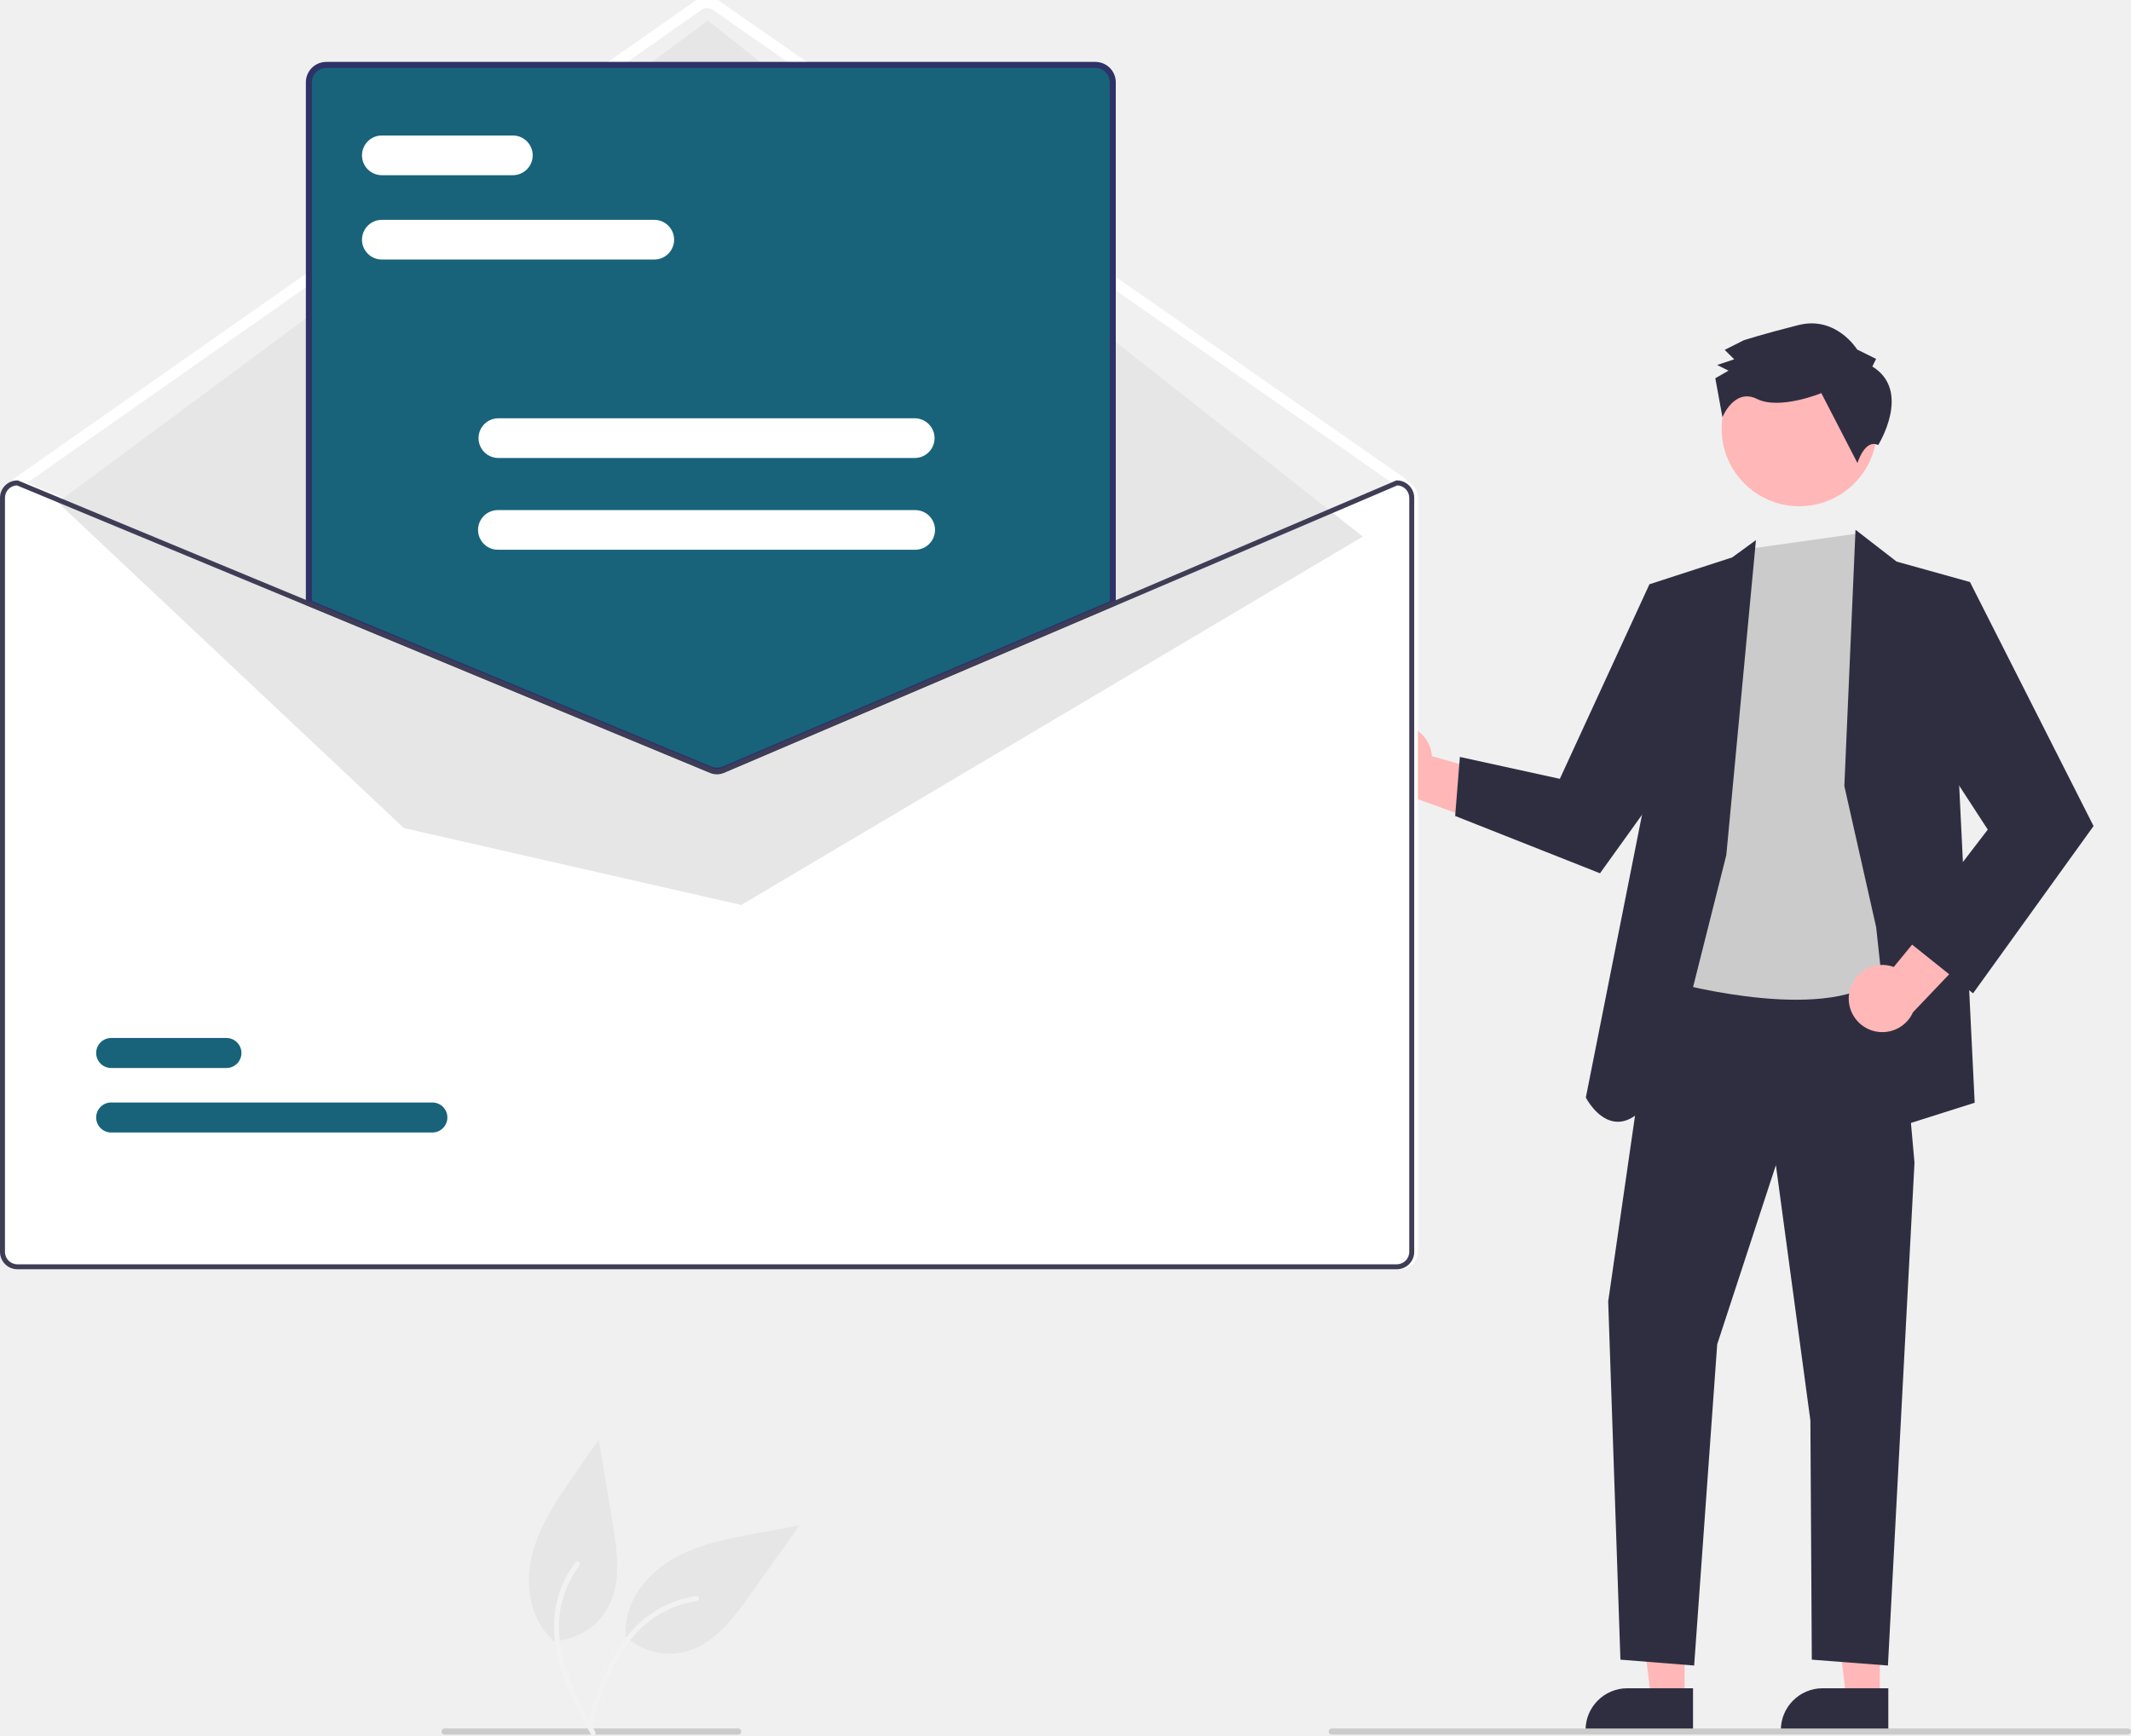
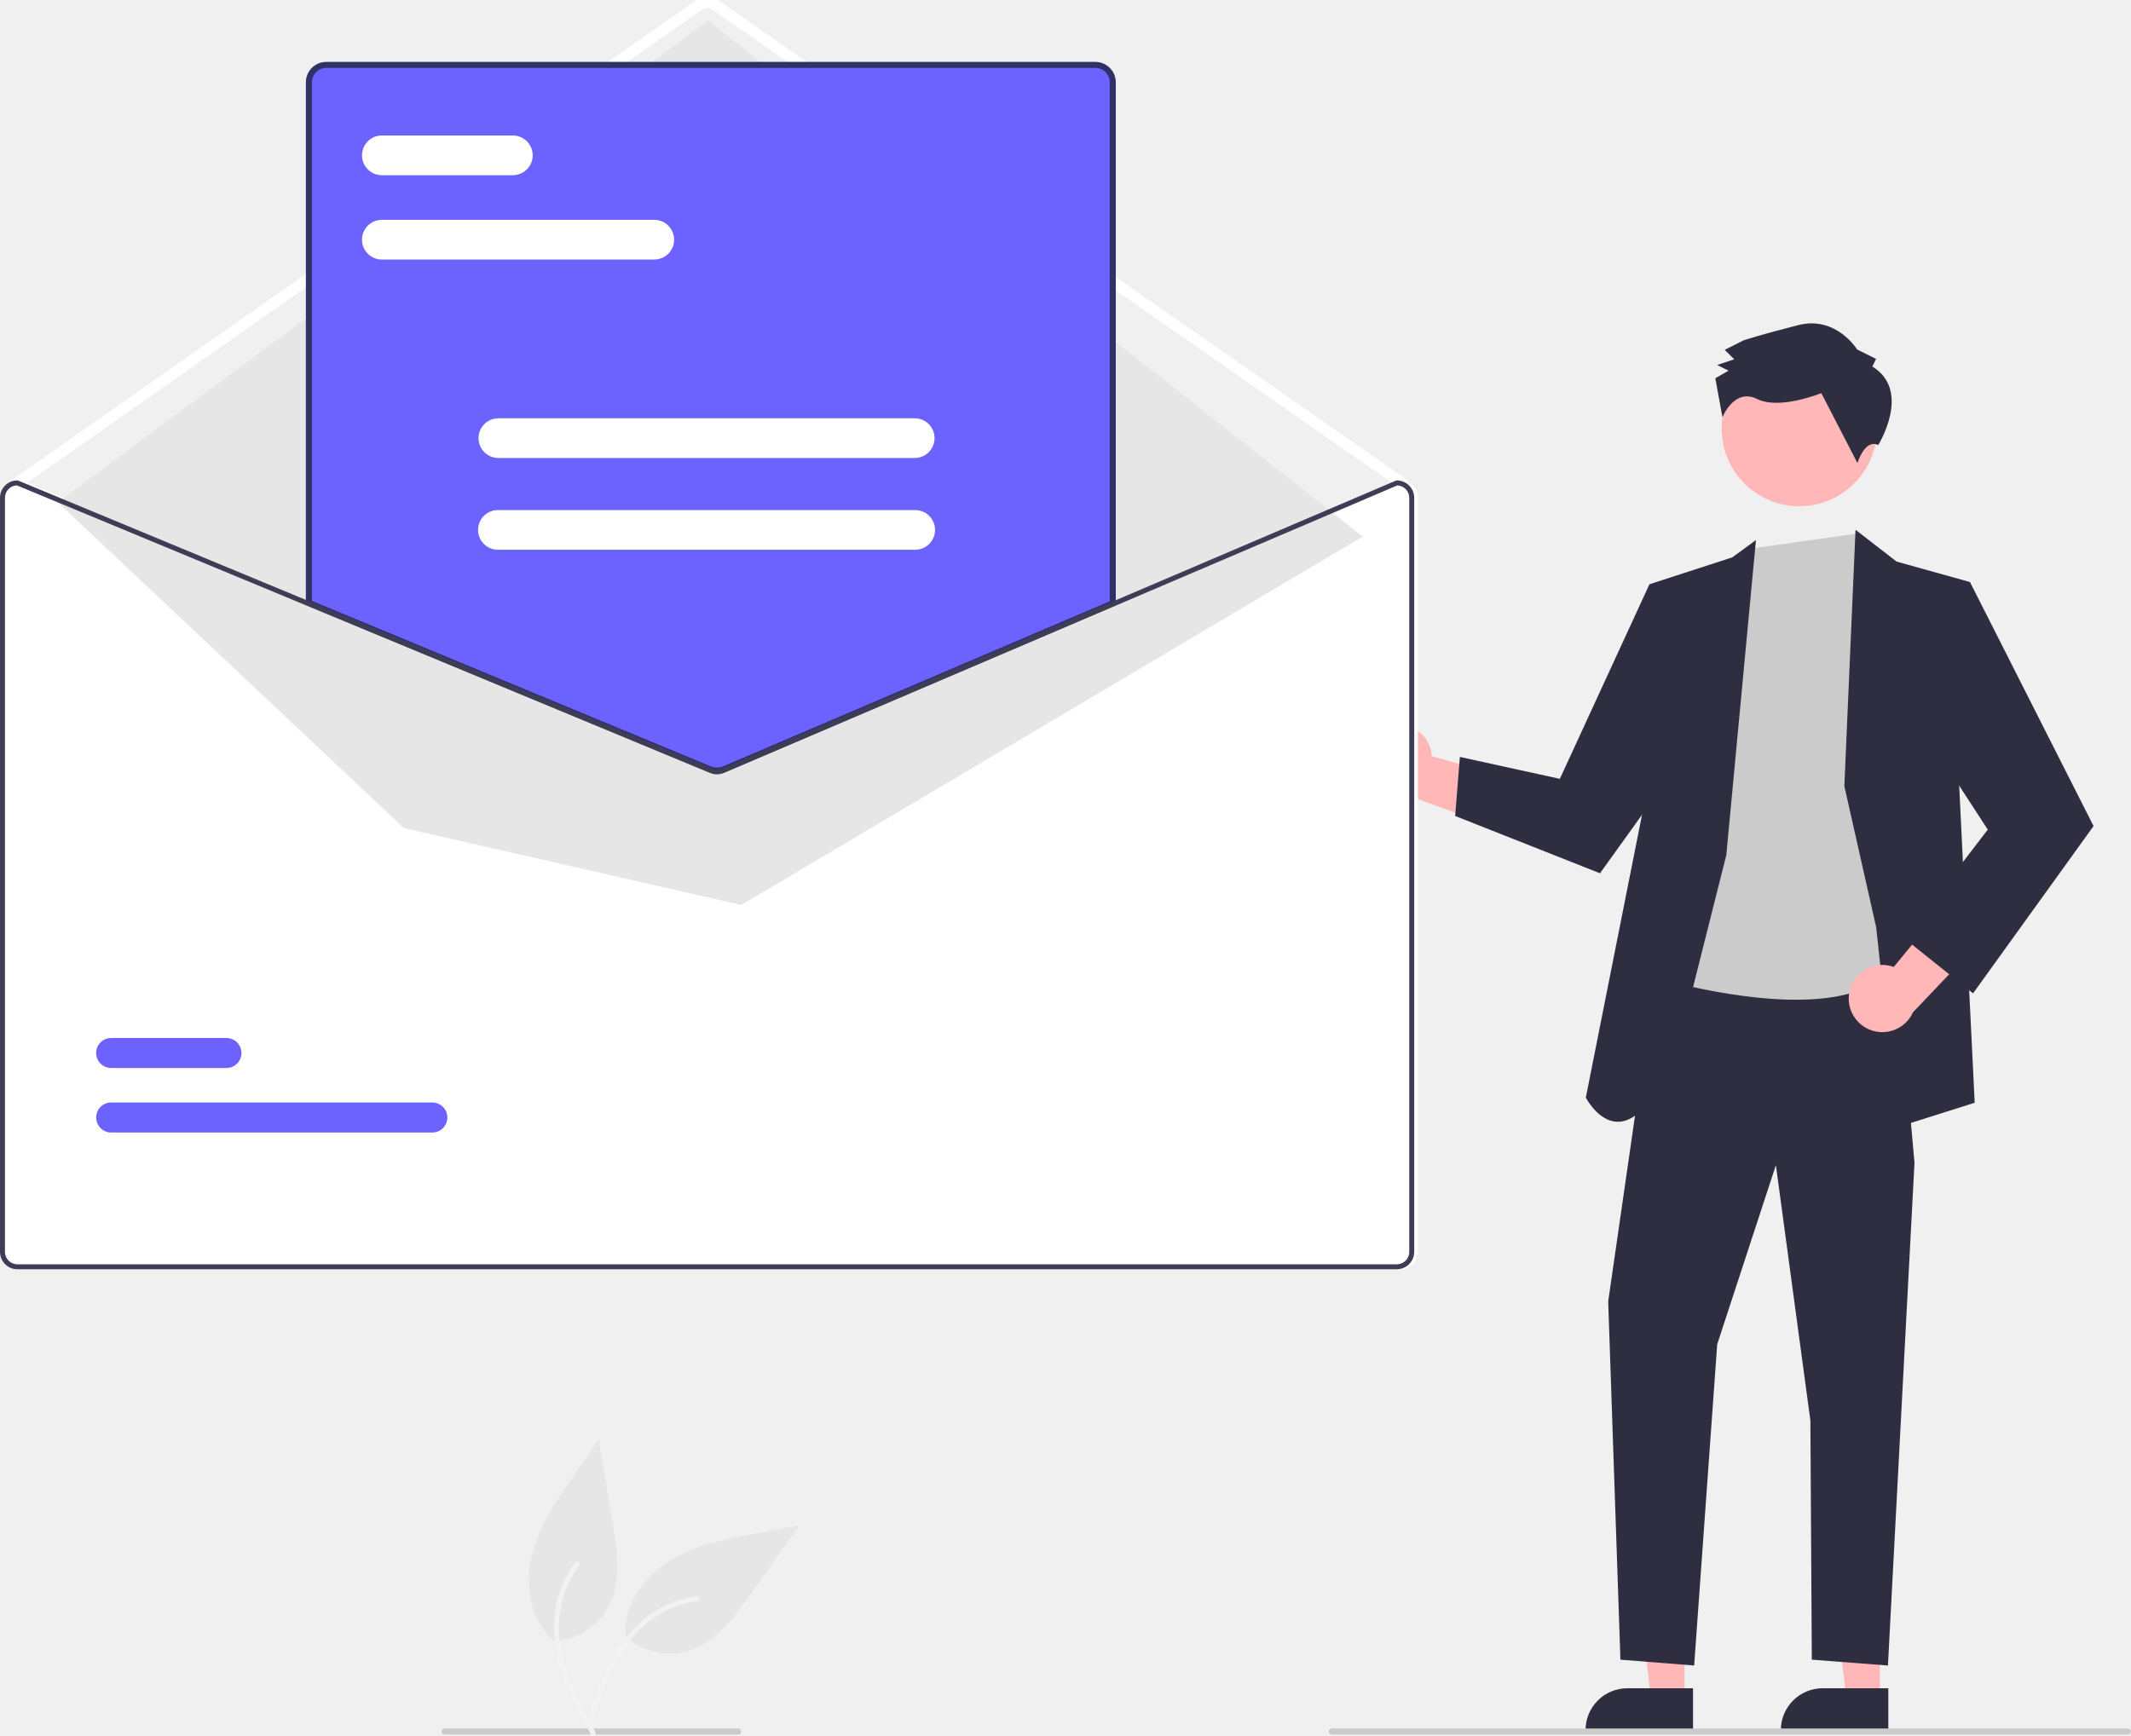
<svg xmlns="http://www.w3.org/2000/svg" viewBox="0 0 703.817 573.37">
  <path id="e77d6775-0d6e-4379-8bfc-a6b010ad5ee5-77" data-name="Path 461" d="M454.389,703.636a21.574,21.574,0,0,0,20.509,5.179c9.164-2.601,15.383-10.869,20.903-18.633l16.334-22.959-13.765,2.524c-9.899,1.815-20.044,3.72-28.665,8.914s-15.526,14.466-14.98,24.515" transform="matrix(1, 0, 0, 1, -248.0914, -163.3148)" fill="#e6e6e6" />
  <path id="a925376f-81ed-452b-bc21-27b5ed1cb659-78" data-name="Path 462" d="M441.594,734.564c2.414-8.231,4.842-16.575,9.104-24.077,3.785-6.662,8.958-12.507,15.781-16.142a35.246,35.246,0,0,1,11.605-3.775c1.058-.149,1.231,1.498.177,1.647a33.507,33.507,0,0,0-18.638,9.166c-5.637,5.515-9.334,12.626-12.068,19.944-1.655,4.425-2.991,8.958-4.32,13.49a.854.854,0,0,1-.946.693.833.833,0,0,1-.693-.946Z" transform="matrix(1, 0, 0, 1, -248.0914, -163.3148)" fill="#f2f2f2" />
  <path d="M707.405,403.053a11.039,11.039,0,0,1,13.605,10.07l37.764,10.616-15.409,13.346-33.499-12.127a11.099,11.099,0,0,1-2.461-21.905Z" transform="matrix(1, 0, 0, 1, -248.0914, -163.3148)" fill="#ffb7b7" />
  <polygon points="556.357 561.294 545.349 561.293 540.112 518.835 556.359 518.836 556.357 561.294" fill="#ffb7b7" />
  <path d="M807.255,735.279l-35.494-.001v-.449A13.816,13.816,0,0,1,785.577,721.014h.001l21.678.001Z" transform="matrix(1, 0, 0, 1, -248.0914, -163.3148)" fill="#2f2e41" />
  <polygon points="620.859 561.294 609.851 561.293 604.614 518.835 620.86 518.836 620.859 561.294" fill="#ffb7b7" />
  <path d="M871.757,735.279l-35.494-.001v-.449a13.816,13.816,0,0,1,13.815-13.815h.001l21.678.001Z" transform="matrix(1, 0, 0, 1, -248.0914, -163.3148)" fill="#2f2e41" />
  <polygon points="547.363 317.603 531.148 429.917 535.188 548.251 559.537 550.19 567.151 444.067 586.533 384.893 597.928 469.245 598.396 548.251 623.539 550.19 632.308 384.09 625.858 311.854 547.363 317.603" fill="#2f2e41" />
  <circle cx="594.261" cy="141.578" r="25.651" fill="#ffb7b7" />
  <path d="M826.542,344.496,798.223,487.162s47.678,13.684,68.565,1.051,11.527-51.631,11.527-51.631l-3.825-66.358-7.069-16.781-5.998-13.852Z" transform="matrix(1, 0, 0, 1, -248.0914, -163.3148)" fill="#cbcbcb" />
  <path d="M818.253,445.764l9.783-104.037-7.823,5.712L792.858,356.322l-1.872,73.246L771.851,525.888s13.677,26.688,30.627-17.464Z" transform="matrix(1, 0, 0, 1, -248.0914, -163.3148)" fill="#2f2e41" />
  <polygon points="557.931 203.962 544.767 193.007 515.18 257.279 482.164 250.047 480.604 269.546 528.44 288.477 561.038 243.095 557.931 203.962" fill="#2f2e41" />
  <polygon points="609.144 259.677 612.831 175.005 626.399 185.512 650.63 192.266 647.077 259.677 652.19 364.277 626.786 372.323 619.655 306.32 609.144 259.677" fill="#2f2e41" />
  <path d="M858.866,491.152a11.039,11.039,0,0,1,14.688-8.412l24.896-30.315,6.029,19.473L879.913,497.7a11.099,11.099,0,0,1-21.047-6.548Z" transform="matrix(1, 0, 0, 1, -248.0914, -163.3148)" fill="#ffb7b7" />
  <polygon points="634.407 201.665 650.63 192.266 691.451 272.878 651.652 328.143 628.952 309.993 656.516 274.048 631.394 235.44 634.407 201.665" fill="#2f2e41" />
  <path d="M866.478,284.385l1.244-2.503-6.257-3.109s-6.903-11.232-19.394-8.075-18.111,5.045-18.111,5.045l-6.242,3.141,3.133,3.117-5.62,1.889,3.754,1.865-4.368,2.511,2.352,12.871s3.906-9.762,11.415-6.032,21.243-1.929,21.243-1.929l11.932,23.093s2.462-8.095,6.851-5.937C868.41,310.334,879.623,292.477,866.478,284.385Z" transform="matrix(1, 0, 0, 1, -248.0914, -163.3148)" fill="#2f2e41" />
  <path d="M710.664,322.019h-.164l-94.071,40.169-128.709,54.96a4.151,4.151,0,0,1-3.18.016L351.75,362.073l-96.382-39.989-.147-.066h-.164a5.742,5.742,0,0,0-5.736,5.736V576.864a5.742,5.742,0,0,0,5.736,5.736H710.664a5.742,5.742,0,0,0,5.736-5.736V327.755A5.742,5.742,0,0,0,710.664,322.019Z" transform="matrix(1, 0, 0, 1, -248.0914, -163.3148)" fill="#fff" />
  <path d="M711.073,323.658a.817.817,0,0,1-.468-.147L483.982,165.685a4.11,4.11,0,0,0-4.694.008L254.298,323.51a.82.82,0,0,1-.941-1.342L478.347,164.351a5.754,5.754,0,0,1,6.572-.011L711.542,322.166a.82.82,0,0,1-.469,1.492Z" transform="matrix(1, 0, 0, 1, -248.0914, -163.3148)" style="fill: rgb(255, 255, 255); stroke: rgb(255, 255, 255); stroke-width: 2px;" />
  <polygon points="19.063 165.938 233.765 6.817 450.097 177.26 244.827 298.946 133.384 273.544 19.063 165.938" fill="#e6e6e6" />
-   <path d="M390.883,537.422H284.815a4.955,4.955,0,1,1-.015-9.911H390.883a4.955,4.955,0,1,1,.015,9.911Z" transform="matrix(1, 0, 0, 1, -248.0914, -163.3148)" style="fill: rgb(24, 99, 122);" />
-   <path d="M322.869,516.116H284.815a4.955,4.955,0,1,1-.015-9.911h38.07a4.955,4.955,0,0,1,.015,9.911h-.015Z" transform="matrix(1, 0, 0, 1, -248.0914, -163.3148)" style="fill: rgb(24, 99, 122);" />
-   <path d="M484.876,417.881a6.199,6.199,0,0,1-2.351-.461L350.111,362.478V190.499a5.743,5.743,0,0,1,5.736-5.736H609.873a5.743,5.743,0,0,1,5.736,5.736V362.598l-.249.106-128.062,54.689A6.241,6.241,0,0,1,484.876,417.881Z" transform="matrix(1, 0, 0, 1, -248.0914, -163.3148)" style="stroke: rgb(46, 50, 103); stroke-width: 2px; fill: rgb(24, 99, 122);" />
+   <path d="M390.883,537.422H284.815a4.955,4.955,0,1,1-.015-9.911H390.883a4.955,4.955,0,1,1,.015,9.911Z" transform="matrix(1, 0, 0, 1, -248.0914, -163.3148)" fill="#6c63ff" />
+   <path d="M322.869,516.116H284.815a4.955,4.955,0,1,1-.015-9.911h38.07a4.955,4.955,0,0,1,.015,9.911h-.015Z" transform="matrix(1, 0, 0, 1, -248.0914, -163.3148)" fill="#6c63ff" />
+   <path d="M484.876,417.881a6.199,6.199,0,0,1-2.351-.461L350.111,362.478V190.499a5.743,5.743,0,0,1,5.736-5.736H609.873a5.743,5.743,0,0,1,5.736,5.736V362.598l-.249.106-128.062,54.689A6.241,6.241,0,0,1,484.876,417.881Z" transform="matrix(1, 0, 0, 1, -248.0914, -163.3148)" fill="#6c63ff" style="stroke: rgb(46, 50, 103); stroke-width: 2px;" />
  <path d="M709.435,322.019h-.164l-94.071,40.169-128.709,54.96a4.151,4.151,0,0,1-3.18.016l-132.79-55.091-96.382-39.989-.147-.066h-.164a5.742,5.742,0,0,0-5.736,5.736V576.864a5.742,5.742,0,0,0,5.736,5.736H709.435a5.742,5.742,0,0,0,5.736-5.736V327.755A5.742,5.742,0,0,0,709.435,322.019Zm4.097,254.845a4.099,4.099,0,0,1-4.097,4.097H253.827a4.099,4.099,0,0,1-4.097-4.097V327.755a4.106,4.106,0,0,1,3.942-4.097l96.849,40.185,132.159,54.837a5.835,5.835,0,0,0,4.458-.025l128.061-54.689L709.599,323.658a4.11,4.11,0,0,1,3.933,4.097Z" transform="matrix(1, 0, 0, 1, -248.0914, -163.3148)" fill="#3f3d56" />
  <path d="M464.262,249.049H374.123a6.556,6.556,0,0,1,0-13.111h90.138a6.556,6.556,0,0,1,0,13.111Z" transform="matrix(1, 0, 0, 1, -248.0914, -163.3148)" fill="#fff" />
  <path d="M417.554,221.188H374.123a6.556,6.556,0,0,1,0-13.111h43.43a6.556,6.556,0,0,1,0,13.111Z" transform="matrix(1, 0, 0, 1, -248.0914, -163.3148)" fill="#fff" />
  <path d="M550.277,314.604H412.611a6.556,6.556,0,0,1,0-13.111H550.277a6.556,6.556,0,0,1,0,13.111Z" transform="matrix(1, 0, 0, 1, -248.0914, -163.3148)" fill="#fff" />
  <path d="M550.277,344.924H412.611a6.556,6.556,0,1,1,0-13.111H550.277a6.556,6.556,0,1,1,0,13.111Z" transform="matrix(1, 0, 0, 1, -248.0914, -163.3148)" fill="#fff" />
  <path d="M950.909,736.315h-263a1,1,0,0,1,0-2h263a1,1,0,0,1,0,2Z" transform="matrix(1, 0, 0, 1, -248.0914, -163.3148)" fill="#cbcbcb" />
  <path d="M491.909,736.315h-97a1,1,0,1,1,0-2h97a1,1,0,0,1,0,2Z" transform="matrix(1, 0, 0, 1, -248.0914, -163.3148)" fill="#cbcbcb" />
  <path id="e8398aff-523f-434a-af20-c024070a1d12-79" data-name="Path 461" d="M430.575,705.397a21.574,21.574,0,0,0,18.194-10.791c4.663-8.307,3.243-18.555,1.682-27.952l-4.609-27.797-7.98,11.497c-5.739,8.267-11.588,16.772-14.038,26.534s-.807,21.205,6.666,27.946" transform="matrix(1, 0, 0, 1, -248.0914, -163.3148)" fill="#e6e6e6" />
  <path id="e2bc4c04-3c78-4f76-9d7c-3717db50fbca-80" data-name="Path 462" d="M443.313,736.348c-4.093-7.539-8.255-15.167-10.523-23.491-2.014-7.393-2.469-15.185-.193-22.574a35.246,35.246,0,0,1,5.566-10.86c.645-.852,1.929.194,1.288,1.043a33.507,33.507,0,0,0-6.752,19.642c-.108,7.885,2.285,15.534,5.507,22.651,1.947,4.305,4.196,8.46,6.45,12.611a.854.854,0,0,1-.182,1.158.833.833,0,0,1-1.158-.182Z" transform="matrix(1, 0, 0, 1, -248.0914, -163.3148)" fill="#f2f2f2" />
</svg>
